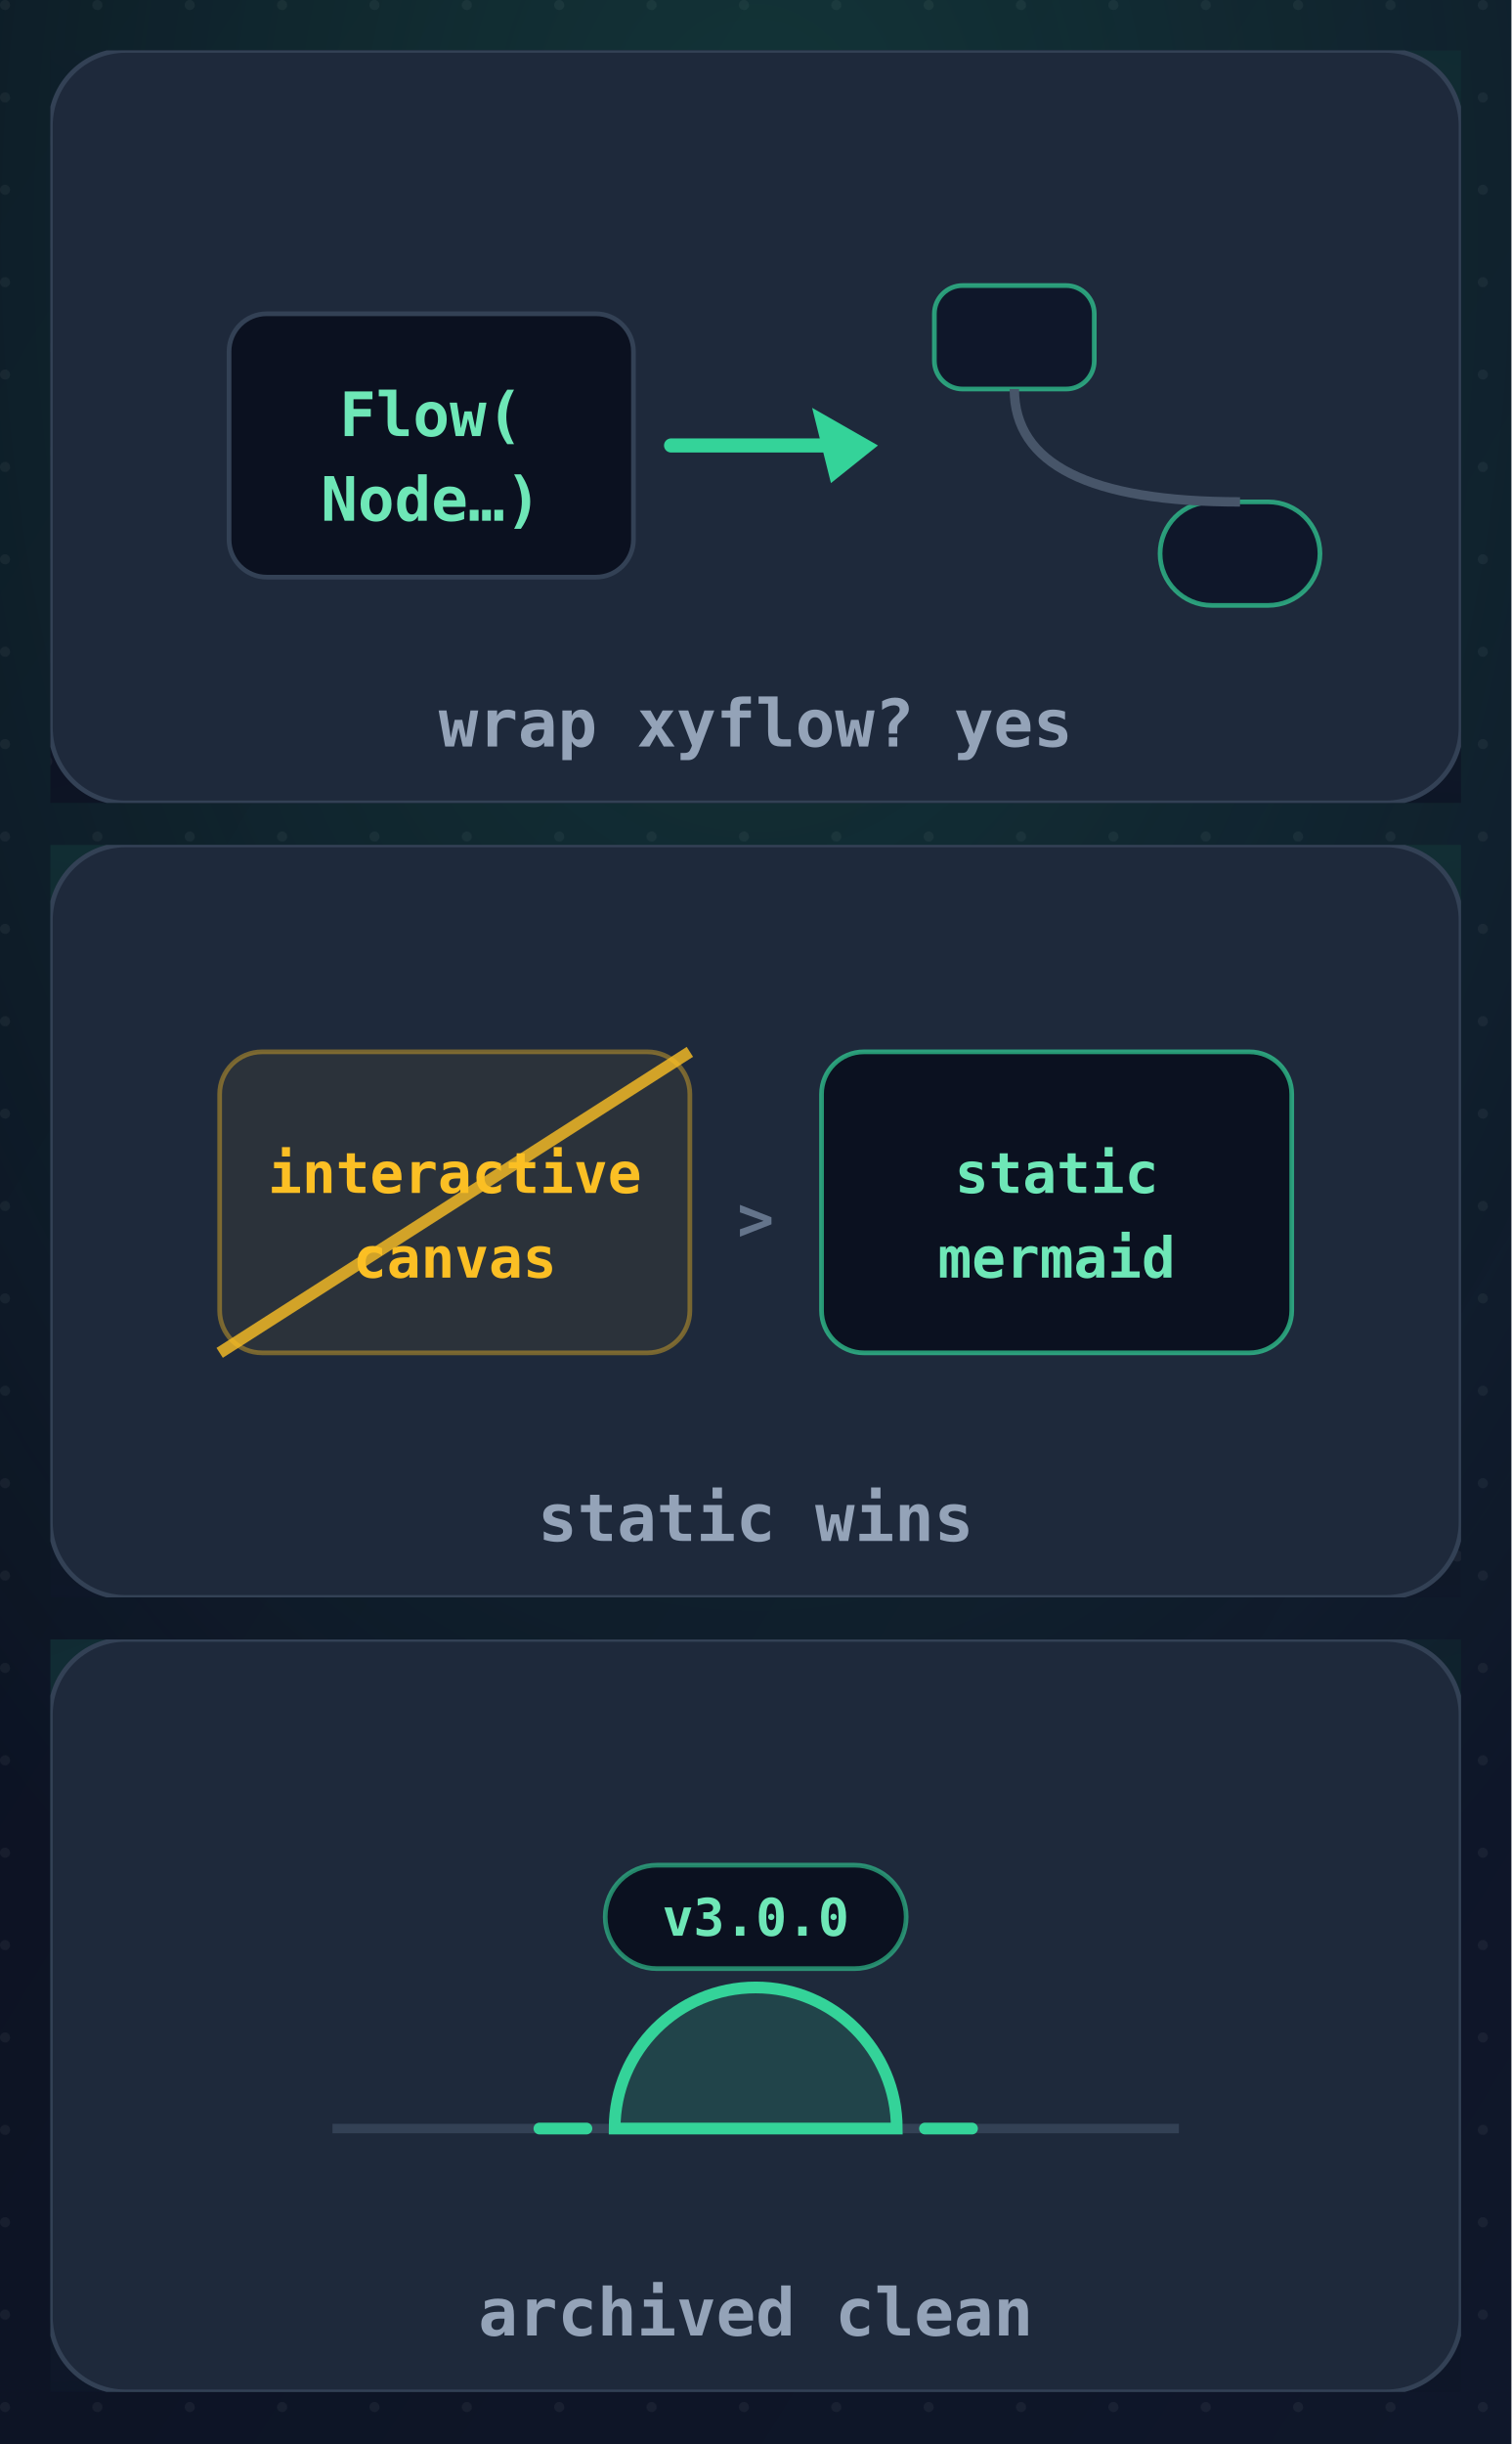
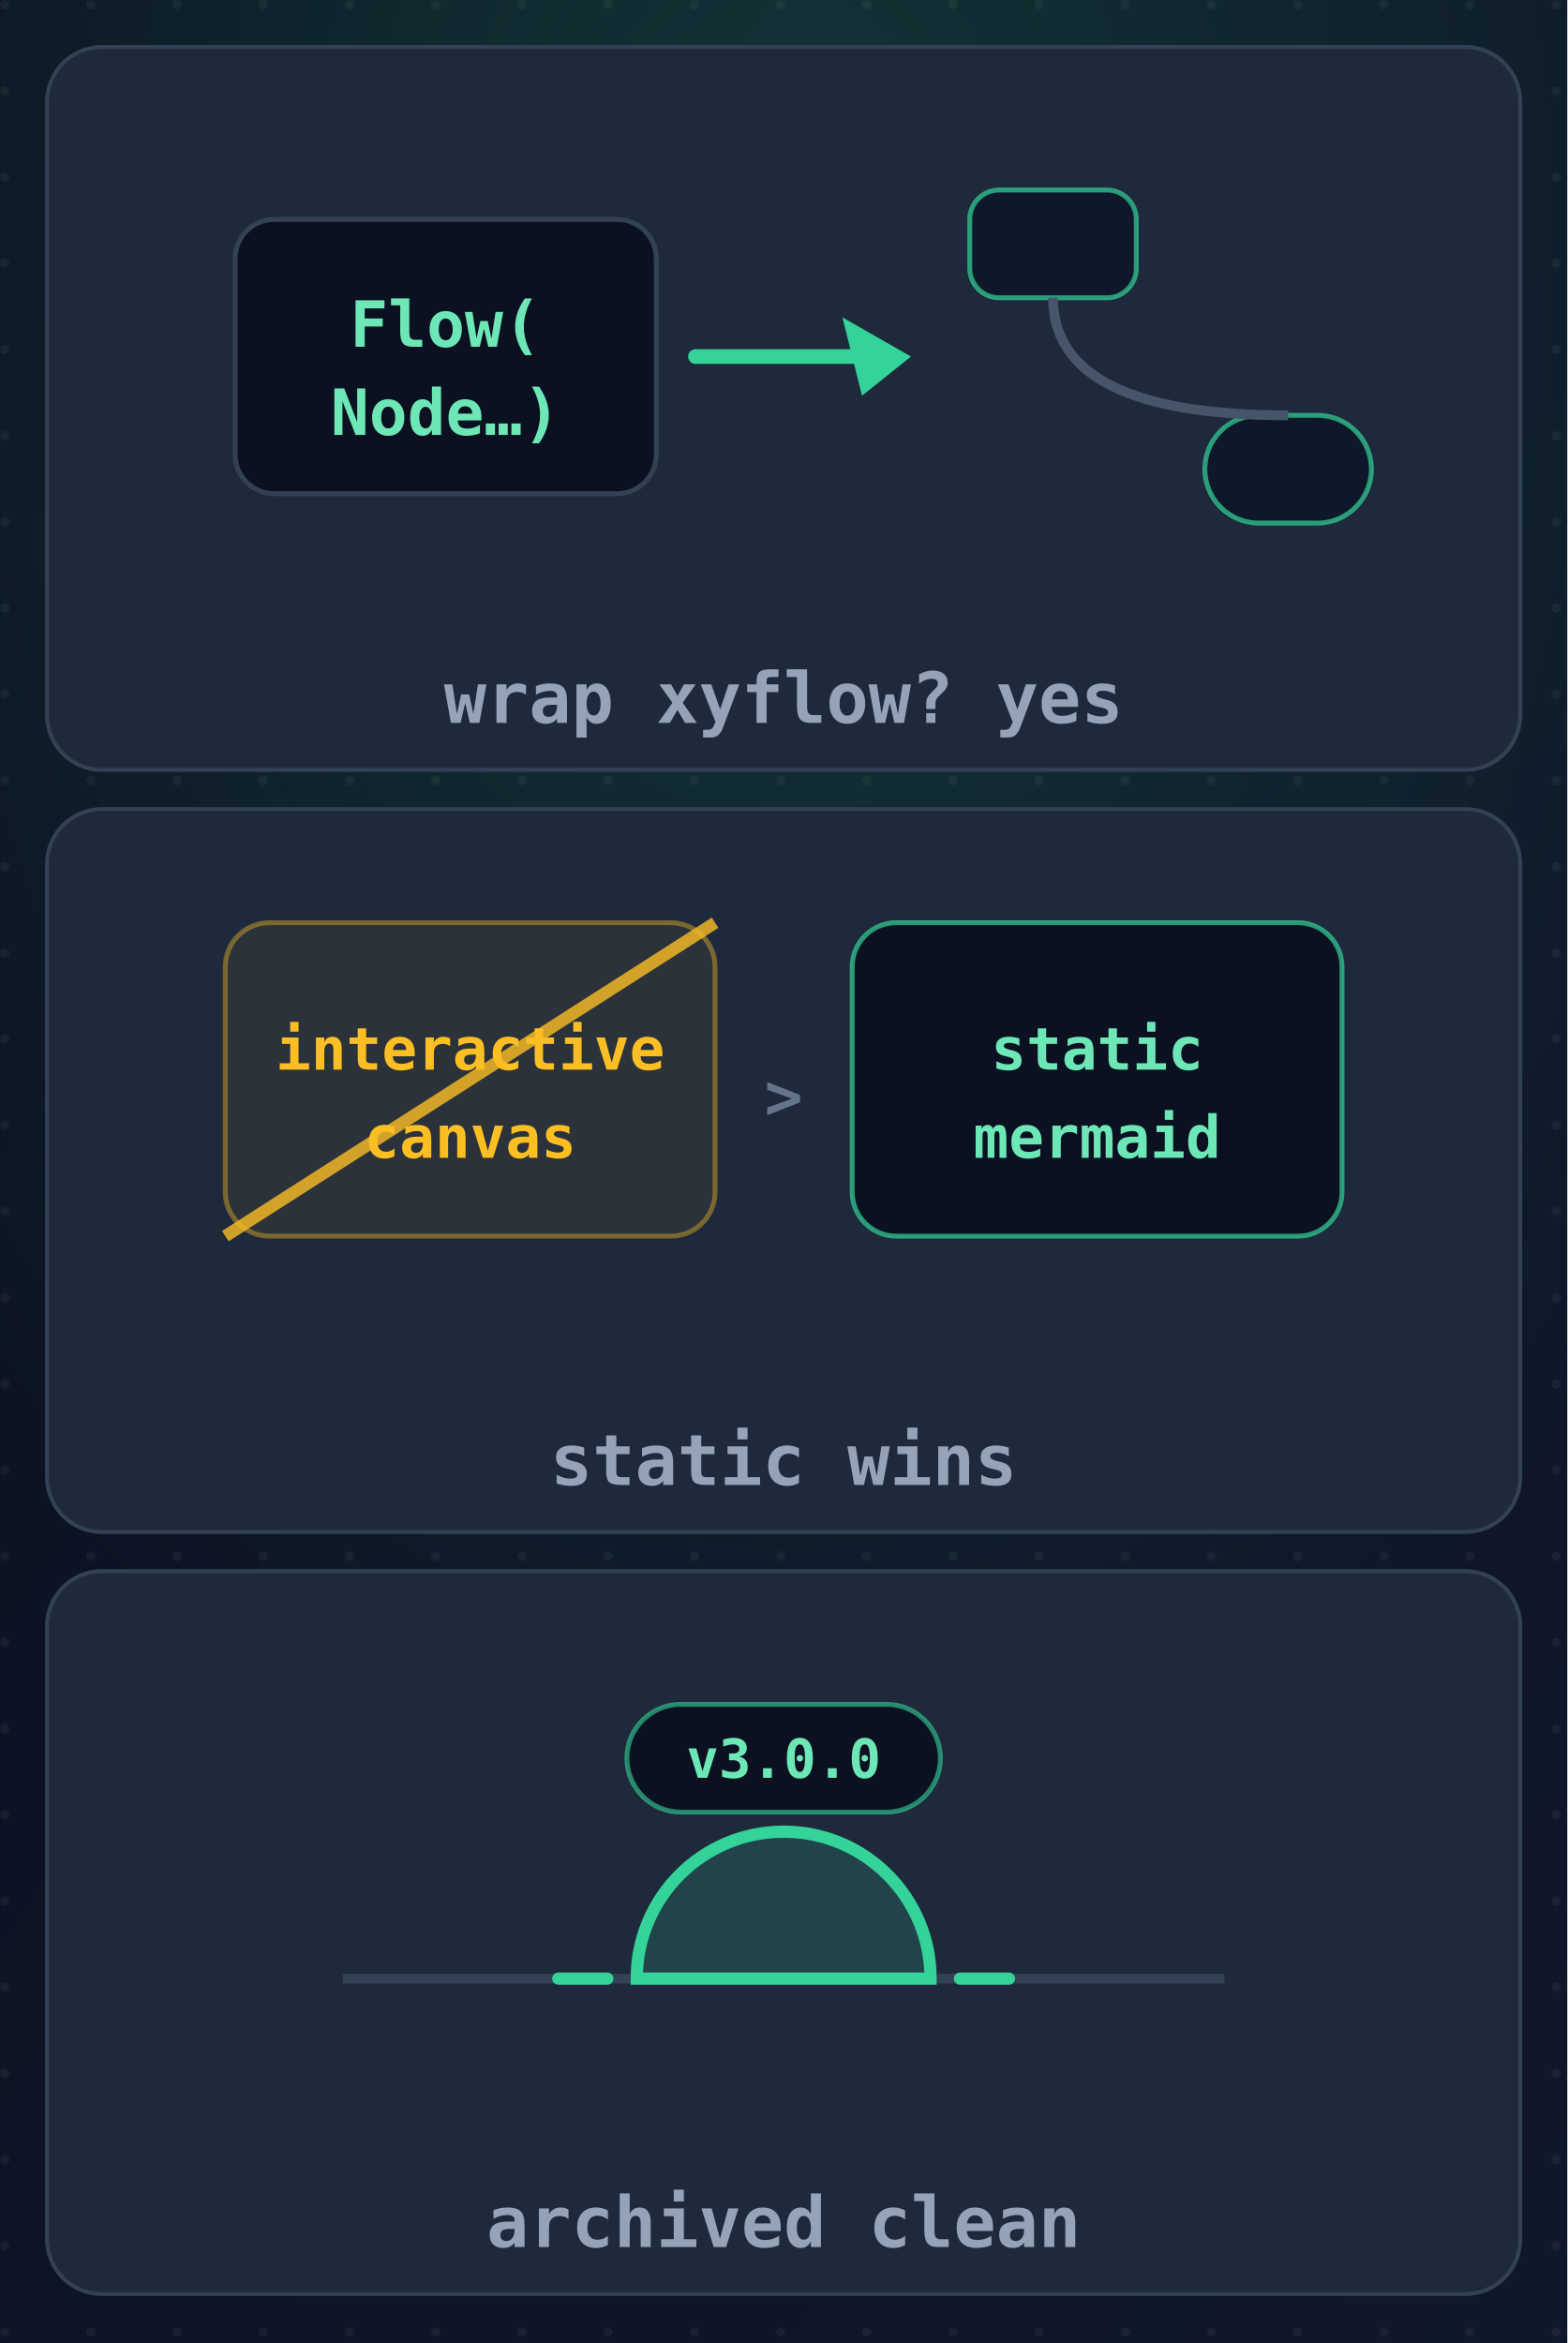
- <svg xmlns="http://www.w3.org/2000/svg" viewBox="0 0 360 582" role="img" aria-label="Two questions answered: wrapping React Flow in Python (yes), and LLM-authored interactive diagrams (static mermaid wins) — leading to a clean sunset">
+ <svg xmlns="http://www.w3.org/2000/svg" viewBox="0 0 400 598" role="img" aria-label="Two questions answered: wrapping React Flow in Python (yes), and LLM-authored interactive diagrams (static mermaid wins) — leading to a clean sunset">
  <defs>
-     <linearGradient id="m-bg" x1="0" y1="0" x2="1" y2="1">
+     <linearGradient id="bg" x1="0" y1="0" x2="1" y2="1">
      <stop offset="0" stop-color="#0b1120" />
      <stop offset="1" stop-color="#0f172a" />
    </linearGradient>
-     <radialGradient id="m-glow" cx="0.5" cy="0.1" r="0.8">
+     <radialGradient id="glow" cx="0.5" cy="0.12" r="0.7">
      <stop offset="0" stop-color="#34d399" stop-opacity="0.18" />
      <stop offset="1" stop-color="#34d399" stop-opacity="0" />
    </radialGradient>
-     <pattern id="m-dots" width="22" height="22" patternUnits="userSpaceOnUse">
+     <pattern id="dots" width="22" height="22" patternUnits="userSpaceOnUse">
      <circle cx="1.2" cy="1.2" r="1.2" fill="#f8fafc" fill-opacity="0.05" />
    </pattern>
  </defs>
-   <rect width="360" height="582" fill="url(#m-bg)" />
-   <rect width="360" height="582" fill="url(#m-dots)" />
-   <rect width="360" height="582" fill="url(#m-glow)" />
-   <svg x="12.0" y="12.0" width="336.0" height="179.2" viewBox="90 70 300 160">
-     <defs>
-       <linearGradient id="bg" x1="0" y1="0" x2="1" y2="1">
-         <stop offset="0" stop-color="#0b1120" />
-         <stop offset="1" stop-color="#0f172a" />
-       </linearGradient>
-       <radialGradient id="glow" cx="0.5" cy="0.12" r="0.7">
-         <stop offset="0" stop-color="#34d399" stop-opacity="0.18" />
-         <stop offset="1" stop-color="#34d399" stop-opacity="0" />
-       </radialGradient>
-       <pattern id="dots" width="22" height="22" patternUnits="userSpaceOnUse">
-         <circle cx="1.2" cy="1.2" r="1.2" fill="#f8fafc" fill-opacity="0.05" />
-       </pattern>
-     </defs>
-     <rect width="1200" height="300" fill="url(#bg)" />
-     <rect width="1200" height="300" fill="url(#dots)" />
-     <rect width="1200" height="300" fill="url(#glow)" />
+   <rect width="400" height="598" fill="url(#bg)" />
+   <rect width="400" height="598" fill="url(#dots)" />
+   <rect width="400" height="598" fill="url(#glow)" />
+   <clipPath id="c0">
+     <rect x="12" y="12" width="376" height="148.5" />
+   </clipPath>
+   <rect x="12" y="12" width="376" height="184.5" rx="14" fill="#1e293b" stroke="#334155" />
+   <g clip-path="url(#c0)">
    <g font-family="ui-monospace, SFMono-Regular, Menlo, monospace" font-size="14" font-weight="600" fill="#94a3b8" text-anchor="middle">
-       <g transform="translate(90 70)">
-         <rect width="300" height="160" rx="16" fill="#1e293b" stroke="#334155" />
+       <g transform="translate(12.5 16) scale(1.25) translate(0 -24)">
        <g transform="translate(38 56)">
          <rect width="86" height="56" rx="8" fill="#0b1120" stroke="#334155" />
          <text x="43" y="26" text-anchor="middle" font-size="13" fill="#6ee7b7">Flow(</text>
          <text x="43" y="44" text-anchor="middle" font-size="13" fill="#6ee7b7">Node…)</text>
        </g>
        <path d="M132 84 h40" stroke="#34d399" stroke-width="3" fill="none" stroke-linecap="round" />
        <path d="M176 84 l-14 -8 l4 16 z" fill="#34d399" />
        <g transform="translate(188 50)">
          <rect x="0" y="0" width="34" height="22" rx="6" fill="#0f172a" stroke="#34d399" stroke-opacity="0.7" />
          <rect x="48" y="46" width="34" height="22" rx="11" fill="#0f172a" stroke="#34d399" stroke-opacity="0.7" />
          <path d="M17 22 q0 24 48 24" stroke="#475569" stroke-width="2" fill="none" />
        </g>
-         <text x="150" y="148">wrap xyflow? yes</text>
      </g>
-       <g transform="translate(450 70)">
-         <rect width="300" height="160" rx="16" fill="#1e293b" stroke="#334155" />
+     </g>
+   </g>
+   <text x="200.0" y="184.5" font-family="ui-monospace, SFMono-Regular, Menlo, monospace" font-size="18" font-weight="600" fill="#94a3b8" text-anchor="middle">wrap xyflow? yes</text>
+   <clipPath id="c1">
+     <rect x="12" y="206.5" width="376" height="148.5" />
+   </clipPath>
+   <rect x="12" y="206.5" width="376" height="184.5" rx="14" fill="#1e293b" stroke="#334155" />
+   <g clip-path="url(#c1)">
+     <g font-family="ui-monospace, SFMono-Regular, Menlo, monospace" font-size="14" font-weight="600" fill="#94a3b8" text-anchor="middle">
+       <g transform="translate(12.5 210.5) scale(1.25) translate(0 -24)">
        <g transform="translate(36 44)">
          <rect width="100" height="64" rx="9" fill="#fbbf24" fill-opacity="0.06" stroke="#fbbf24" stroke-opacity="0.4" />
          <text x="50" y="30" text-anchor="middle" font-size="12" fill="#fbbf24">interactive</text>
          <text x="50" y="48" text-anchor="middle" font-size="12" fill="#fbbf24">canvas</text>
          <line x1="0" y1="64" x2="100" y2="0" stroke="#fbbf24" stroke-width="2.5" stroke-opacity="0.8" />
        </g>
        <text x="150" y="84" text-anchor="middle" font-size="13" fill="#64748b">&gt;</text>
        <g transform="translate(164 44)">
          <rect width="100" height="64" rx="9" fill="#0b1120" stroke="#34d399" stroke-opacity="0.7" />
          <text x="50" y="30" text-anchor="middle" font-size="12" fill="#6ee7b7">static</text>
          <text x="50" y="48" text-anchor="middle" font-size="12" fill="#6ee7b7">mermaid</text>
        </g>
-         <text x="150" y="148">static wins</text>
      </g>
-       <g transform="translate(810 70)">
-         <rect width="300" height="160" rx="16" fill="#1e293b" stroke="#334155" />
+     </g>
+   </g>
+   <text x="200.0" y="379.0" font-family="ui-monospace, SFMono-Regular, Menlo, monospace" font-size="18" font-weight="600" fill="#94a3b8" text-anchor="middle">static wins</text>
+   <clipPath id="c2">
+     <rect x="12" y="401.0" width="376" height="148.5" />
+   </clipPath>
+   <rect x="12" y="401.0" width="376" height="184.5" rx="14" fill="#1e293b" stroke="#334155" />
+   <g clip-path="url(#c2)">
+     <g font-family="ui-monospace, SFMono-Regular, Menlo, monospace" font-size="14" font-weight="600" fill="#94a3b8" text-anchor="middle">
+       <g transform="translate(12.5 405.0) scale(1.25) translate(0 -24)">
        <line x1="60" y1="104" x2="240" y2="104" stroke="#334155" stroke-width="2" />
        <g transform="translate(150 104)">
          <path d="M-30 0 a30 30 0 0 1 60 0 z" fill="#34d399" fill-opacity="0.16" stroke="#34d399" stroke-width="2.5" />
          <line x1="-46" y1="0" x2="-36" y2="0" stroke="#34d399" stroke-width="2.5" stroke-linecap="round" />
          <line x1="36" y1="0" x2="46" y2="0" stroke="#34d399" stroke-width="2.5" stroke-linecap="round" />
        </g>
        <g transform="translate(118 48)">
          <rect width="64" height="22" rx="11" fill="#0b1120" stroke="#34d399" stroke-opacity="0.6" />
          <text x="32" y="15" text-anchor="middle" font-size="11" fill="#6ee7b7">v3.0.0</text>
        </g>
-         <text x="150" y="148">archived clean</text>
      </g>
    </g>
-   </svg>
-   <svg x="12.0" y="201.2" width="336.0" height="179.2" viewBox="450 70 300 160">
-     <defs>
-       <linearGradient id="bg" x1="0" y1="0" x2="1" y2="1">
-         <stop offset="0" stop-color="#0b1120" />
-         <stop offset="1" stop-color="#0f172a" />
-       </linearGradient>
-       <radialGradient id="glow" cx="0.5" cy="0.12" r="0.7">
-         <stop offset="0" stop-color="#34d399" stop-opacity="0.18" />
-         <stop offset="1" stop-color="#34d399" stop-opacity="0" />
-       </radialGradient>
-       <pattern id="dots" width="22" height="22" patternUnits="userSpaceOnUse">
-         <circle cx="1.2" cy="1.2" r="1.2" fill="#f8fafc" fill-opacity="0.05" />
-       </pattern>
-     </defs>
-     <rect width="1200" height="300" fill="url(#bg)" />
-     <rect width="1200" height="300" fill="url(#dots)" />
-     <rect width="1200" height="300" fill="url(#glow)" />
-     <g font-family="ui-monospace, SFMono-Regular, Menlo, monospace" font-size="14" font-weight="600" fill="#94a3b8" text-anchor="middle">
-       <g transform="translate(90 70)">
-         <rect width="300" height="160" rx="16" fill="#1e293b" stroke="#334155" />
-         <g transform="translate(38 56)">
-           <rect width="86" height="56" rx="8" fill="#0b1120" stroke="#334155" />
-           <text x="43" y="26" text-anchor="middle" font-size="13" fill="#6ee7b7">Flow(</text>
-           <text x="43" y="44" text-anchor="middle" font-size="13" fill="#6ee7b7">Node…)</text>
-         </g>
-         <path d="M132 84 h40" stroke="#34d399" stroke-width="3" fill="none" stroke-linecap="round" />
-         <path d="M176 84 l-14 -8 l4 16 z" fill="#34d399" />
-         <g transform="translate(188 50)">
-           <rect x="0" y="0" width="34" height="22" rx="6" fill="#0f172a" stroke="#34d399" stroke-opacity="0.7" />
-           <rect x="48" y="46" width="34" height="22" rx="11" fill="#0f172a" stroke="#34d399" stroke-opacity="0.7" />
-           <path d="M17 22 q0 24 48 24" stroke="#475569" stroke-width="2" fill="none" />
-         </g>
-         <text x="150" y="148">wrap xyflow? yes</text>
-       </g>
-       <g transform="translate(450 70)">
-         <rect width="300" height="160" rx="16" fill="#1e293b" stroke="#334155" />
-         <g transform="translate(36 44)">
-           <rect width="100" height="64" rx="9" fill="#fbbf24" fill-opacity="0.06" stroke="#fbbf24" stroke-opacity="0.4" />
-           <text x="50" y="30" text-anchor="middle" font-size="12" fill="#fbbf24">interactive</text>
-           <text x="50" y="48" text-anchor="middle" font-size="12" fill="#fbbf24">canvas</text>
-           <line x1="0" y1="64" x2="100" y2="0" stroke="#fbbf24" stroke-width="2.5" stroke-opacity="0.8" />
-         </g>
-         <text x="150" y="84" text-anchor="middle" font-size="13" fill="#64748b">&gt;</text>
-         <g transform="translate(164 44)">
-           <rect width="100" height="64" rx="9" fill="#0b1120" stroke="#34d399" stroke-opacity="0.7" />
-           <text x="50" y="30" text-anchor="middle" font-size="12" fill="#6ee7b7">static</text>
-           <text x="50" y="48" text-anchor="middle" font-size="12" fill="#6ee7b7">mermaid</text>
-         </g>
-         <text x="150" y="148">static wins</text>
-       </g>
-       <g transform="translate(810 70)">
-         <rect width="300" height="160" rx="16" fill="#1e293b" stroke="#334155" />
-         <line x1="60" y1="104" x2="240" y2="104" stroke="#334155" stroke-width="2" />
-         <g transform="translate(150 104)">
-           <path d="M-30 0 a30 30 0 0 1 60 0 z" fill="#34d399" fill-opacity="0.16" stroke="#34d399" stroke-width="2.5" />
-           <line x1="-46" y1="0" x2="-36" y2="0" stroke="#34d399" stroke-width="2.5" stroke-linecap="round" />
-           <line x1="36" y1="0" x2="46" y2="0" stroke="#34d399" stroke-width="2.5" stroke-linecap="round" />
-         </g>
-         <g transform="translate(118 48)">
-           <rect width="64" height="22" rx="11" fill="#0b1120" stroke="#34d399" stroke-opacity="0.6" />
-           <text x="32" y="15" text-anchor="middle" font-size="11" fill="#6ee7b7">v3.0.0</text>
-         </g>
-         <text x="150" y="148">archived clean</text>
-       </g>
-     </g>
-   </svg>
-   <svg x="12.0" y="390.4" width="336.0" height="179.2" viewBox="810 70 300 160">
-     <defs>
-       <linearGradient id="bg" x1="0" y1="0" x2="1" y2="1">
-         <stop offset="0" stop-color="#0b1120" />
-         <stop offset="1" stop-color="#0f172a" />
-       </linearGradient>
-       <radialGradient id="glow" cx="0.5" cy="0.12" r="0.7">
-         <stop offset="0" stop-color="#34d399" stop-opacity="0.18" />
-         <stop offset="1" stop-color="#34d399" stop-opacity="0" />
-       </radialGradient>
-       <pattern id="dots" width="22" height="22" patternUnits="userSpaceOnUse">
-         <circle cx="1.2" cy="1.2" r="1.2" fill="#f8fafc" fill-opacity="0.05" />
-       </pattern>
-     </defs>
-     <rect width="1200" height="300" fill="url(#bg)" />
-     <rect width="1200" height="300" fill="url(#dots)" />
-     <rect width="1200" height="300" fill="url(#glow)" />
-     <g font-family="ui-monospace, SFMono-Regular, Menlo, monospace" font-size="14" font-weight="600" fill="#94a3b8" text-anchor="middle">
-       <g transform="translate(90 70)">
-         <rect width="300" height="160" rx="16" fill="#1e293b" stroke="#334155" />
-         <g transform="translate(38 56)">
-           <rect width="86" height="56" rx="8" fill="#0b1120" stroke="#334155" />
-           <text x="43" y="26" text-anchor="middle" font-size="13" fill="#6ee7b7">Flow(</text>
-           <text x="43" y="44" text-anchor="middle" font-size="13" fill="#6ee7b7">Node…)</text>
-         </g>
-         <path d="M132 84 h40" stroke="#34d399" stroke-width="3" fill="none" stroke-linecap="round" />
-         <path d="M176 84 l-14 -8 l4 16 z" fill="#34d399" />
-         <g transform="translate(188 50)">
-           <rect x="0" y="0" width="34" height="22" rx="6" fill="#0f172a" stroke="#34d399" stroke-opacity="0.7" />
-           <rect x="48" y="46" width="34" height="22" rx="11" fill="#0f172a" stroke="#34d399" stroke-opacity="0.7" />
-           <path d="M17 22 q0 24 48 24" stroke="#475569" stroke-width="2" fill="none" />
-         </g>
-         <text x="150" y="148">wrap xyflow? yes</text>
-       </g>
-       <g transform="translate(450 70)">
-         <rect width="300" height="160" rx="16" fill="#1e293b" stroke="#334155" />
-         <g transform="translate(36 44)">
-           <rect width="100" height="64" rx="9" fill="#fbbf24" fill-opacity="0.06" stroke="#fbbf24" stroke-opacity="0.4" />
-           <text x="50" y="30" text-anchor="middle" font-size="12" fill="#fbbf24">interactive</text>
-           <text x="50" y="48" text-anchor="middle" font-size="12" fill="#fbbf24">canvas</text>
-           <line x1="0" y1="64" x2="100" y2="0" stroke="#fbbf24" stroke-width="2.5" stroke-opacity="0.8" />
-         </g>
-         <text x="150" y="84" text-anchor="middle" font-size="13" fill="#64748b">&gt;</text>
-         <g transform="translate(164 44)">
-           <rect width="100" height="64" rx="9" fill="#0b1120" stroke="#34d399" stroke-opacity="0.7" />
-           <text x="50" y="30" text-anchor="middle" font-size="12" fill="#6ee7b7">static</text>
-           <text x="50" y="48" text-anchor="middle" font-size="12" fill="#6ee7b7">mermaid</text>
-         </g>
-         <text x="150" y="148">static wins</text>
-       </g>
-       <g transform="translate(810 70)">
-         <rect width="300" height="160" rx="16" fill="#1e293b" stroke="#334155" />
-         <line x1="60" y1="104" x2="240" y2="104" stroke="#334155" stroke-width="2" />
-         <g transform="translate(150 104)">
-           <path d="M-30 0 a30 30 0 0 1 60 0 z" fill="#34d399" fill-opacity="0.16" stroke="#34d399" stroke-width="2.5" />
-           <line x1="-46" y1="0" x2="-36" y2="0" stroke="#34d399" stroke-width="2.5" stroke-linecap="round" />
-           <line x1="36" y1="0" x2="46" y2="0" stroke="#34d399" stroke-width="2.5" stroke-linecap="round" />
-         </g>
-         <g transform="translate(118 48)">
-           <rect width="64" height="22" rx="11" fill="#0b1120" stroke="#34d399" stroke-opacity="0.6" />
-           <text x="32" y="15" text-anchor="middle" font-size="11" fill="#6ee7b7">v3.0.0</text>
-         </g>
-         <text x="150" y="148">archived clean</text>
-       </g>
-     </g>
-   </svg>
+   </g>
+   <text x="200.0" y="573.5" font-family="ui-monospace, SFMono-Regular, Menlo, monospace" font-size="18" font-weight="600" fill="#94a3b8" text-anchor="middle">archived clean</text>
</svg>
